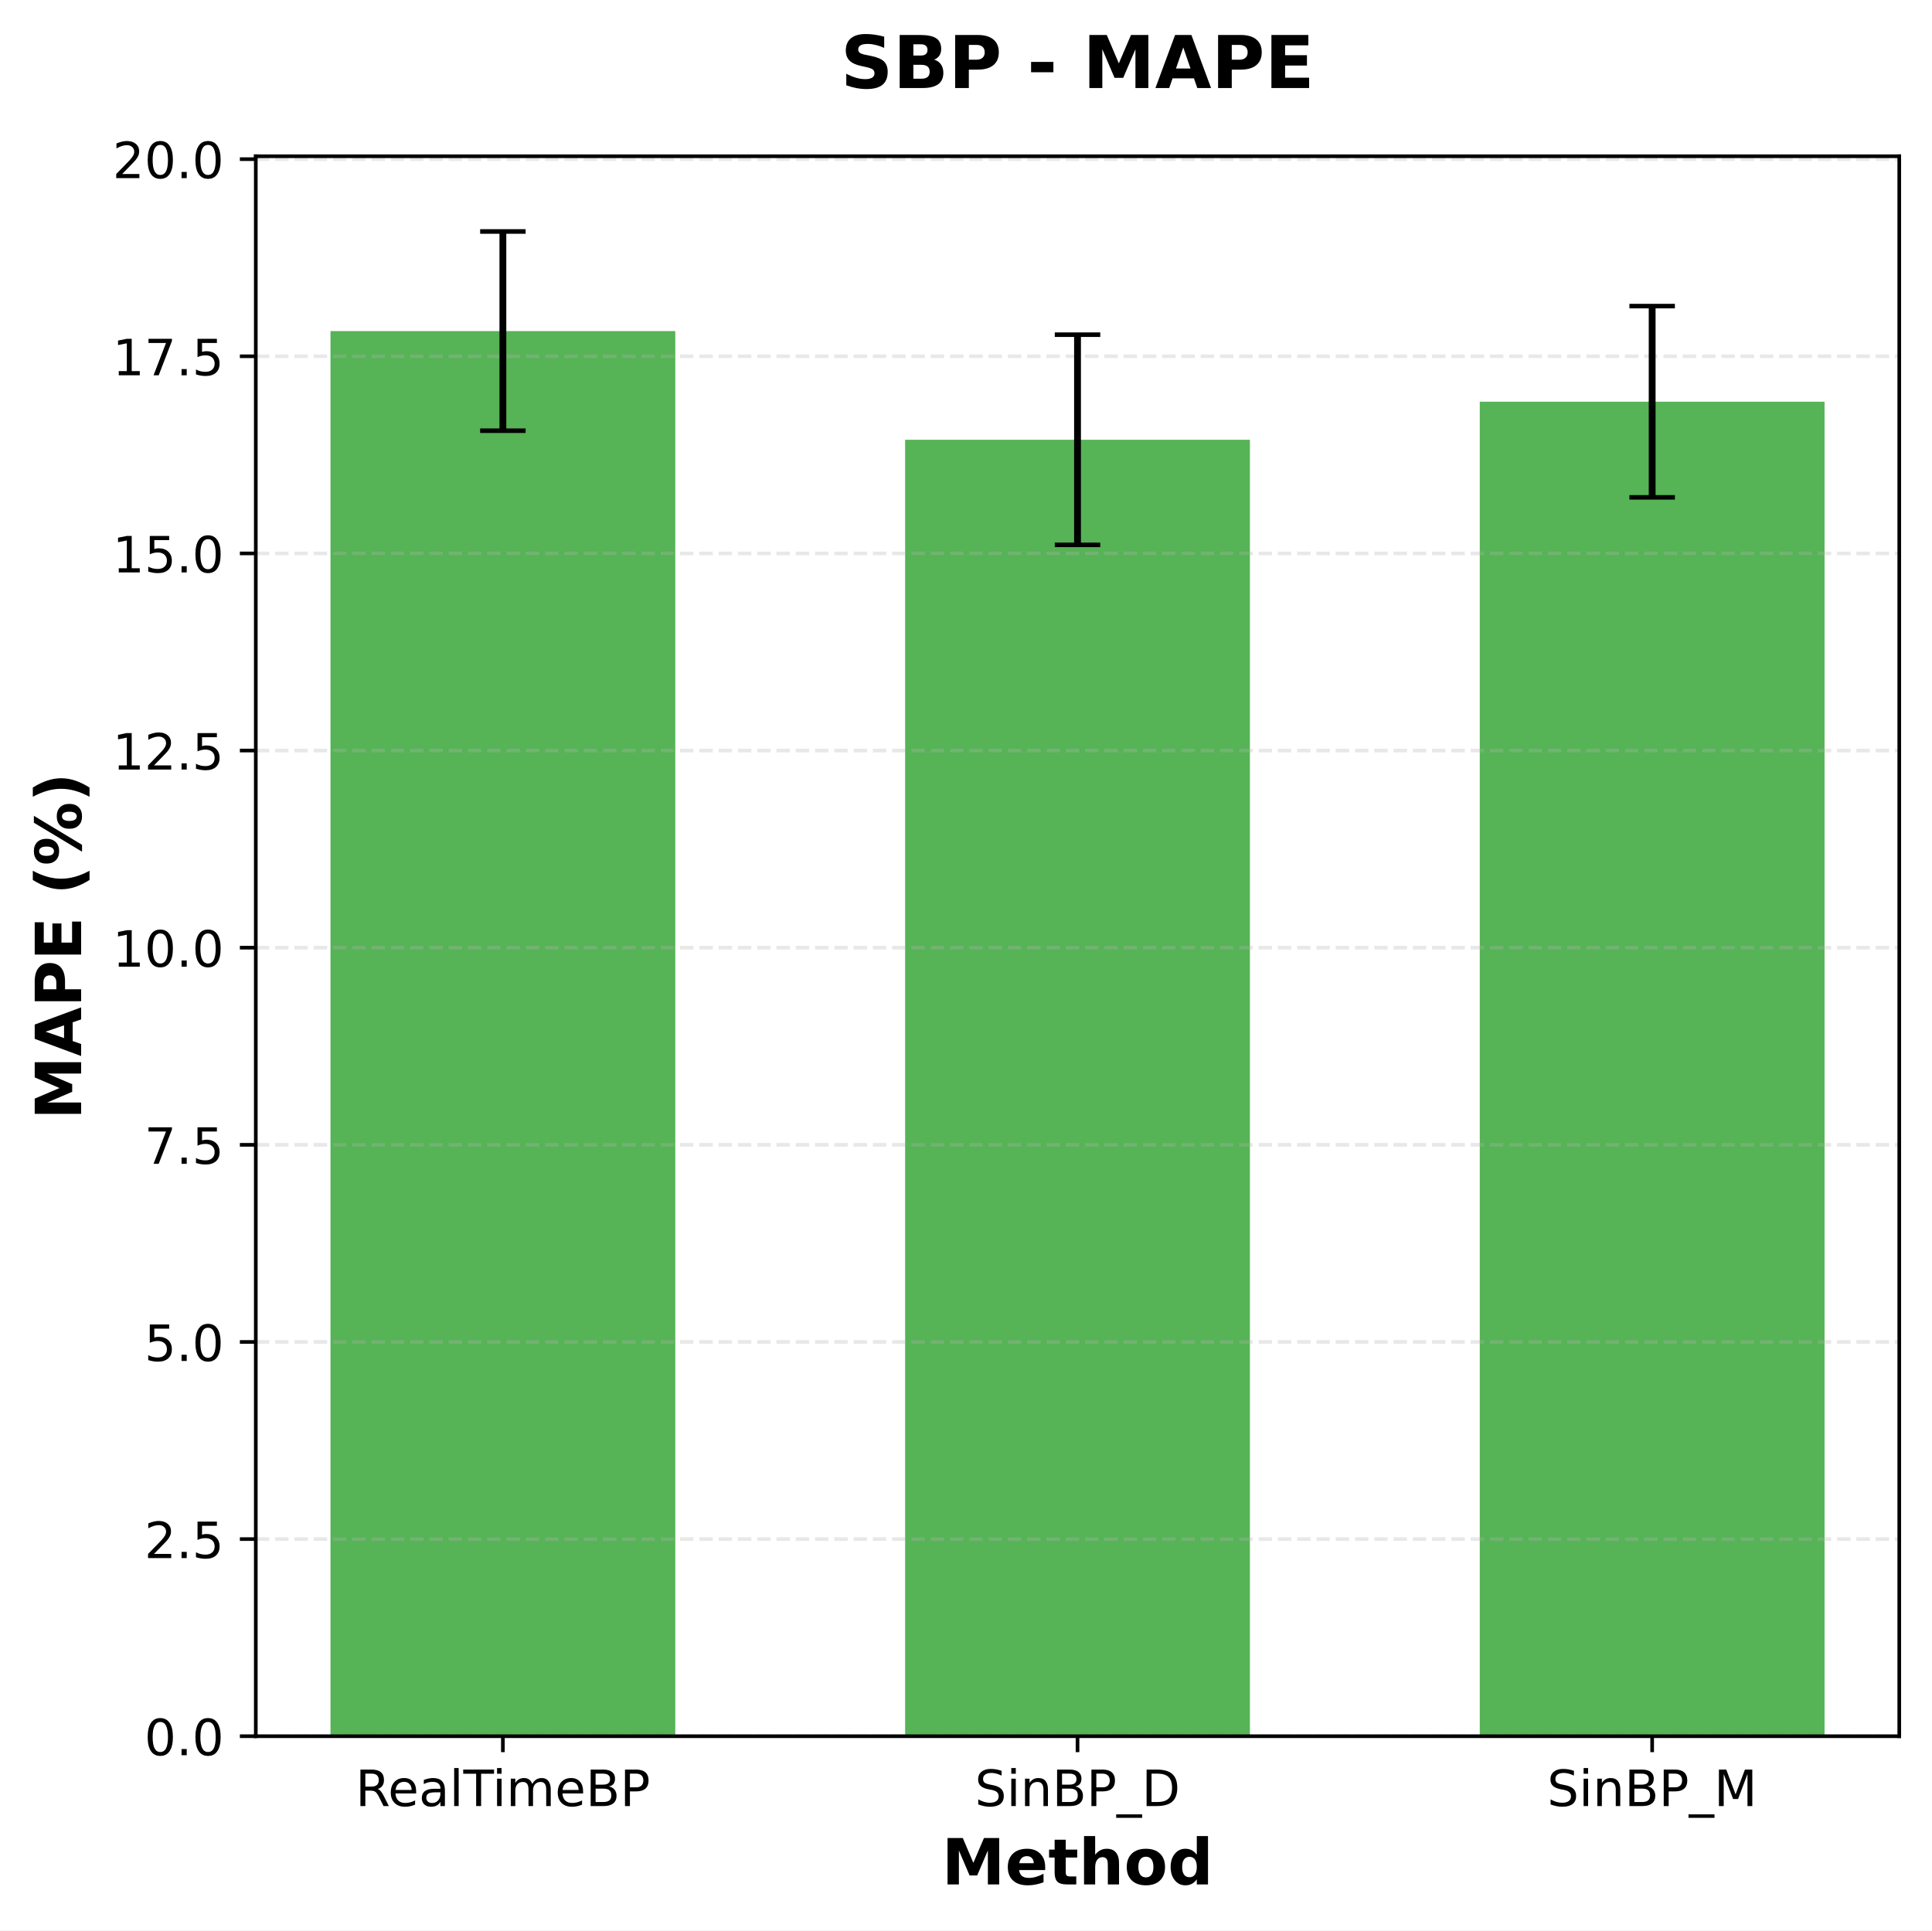
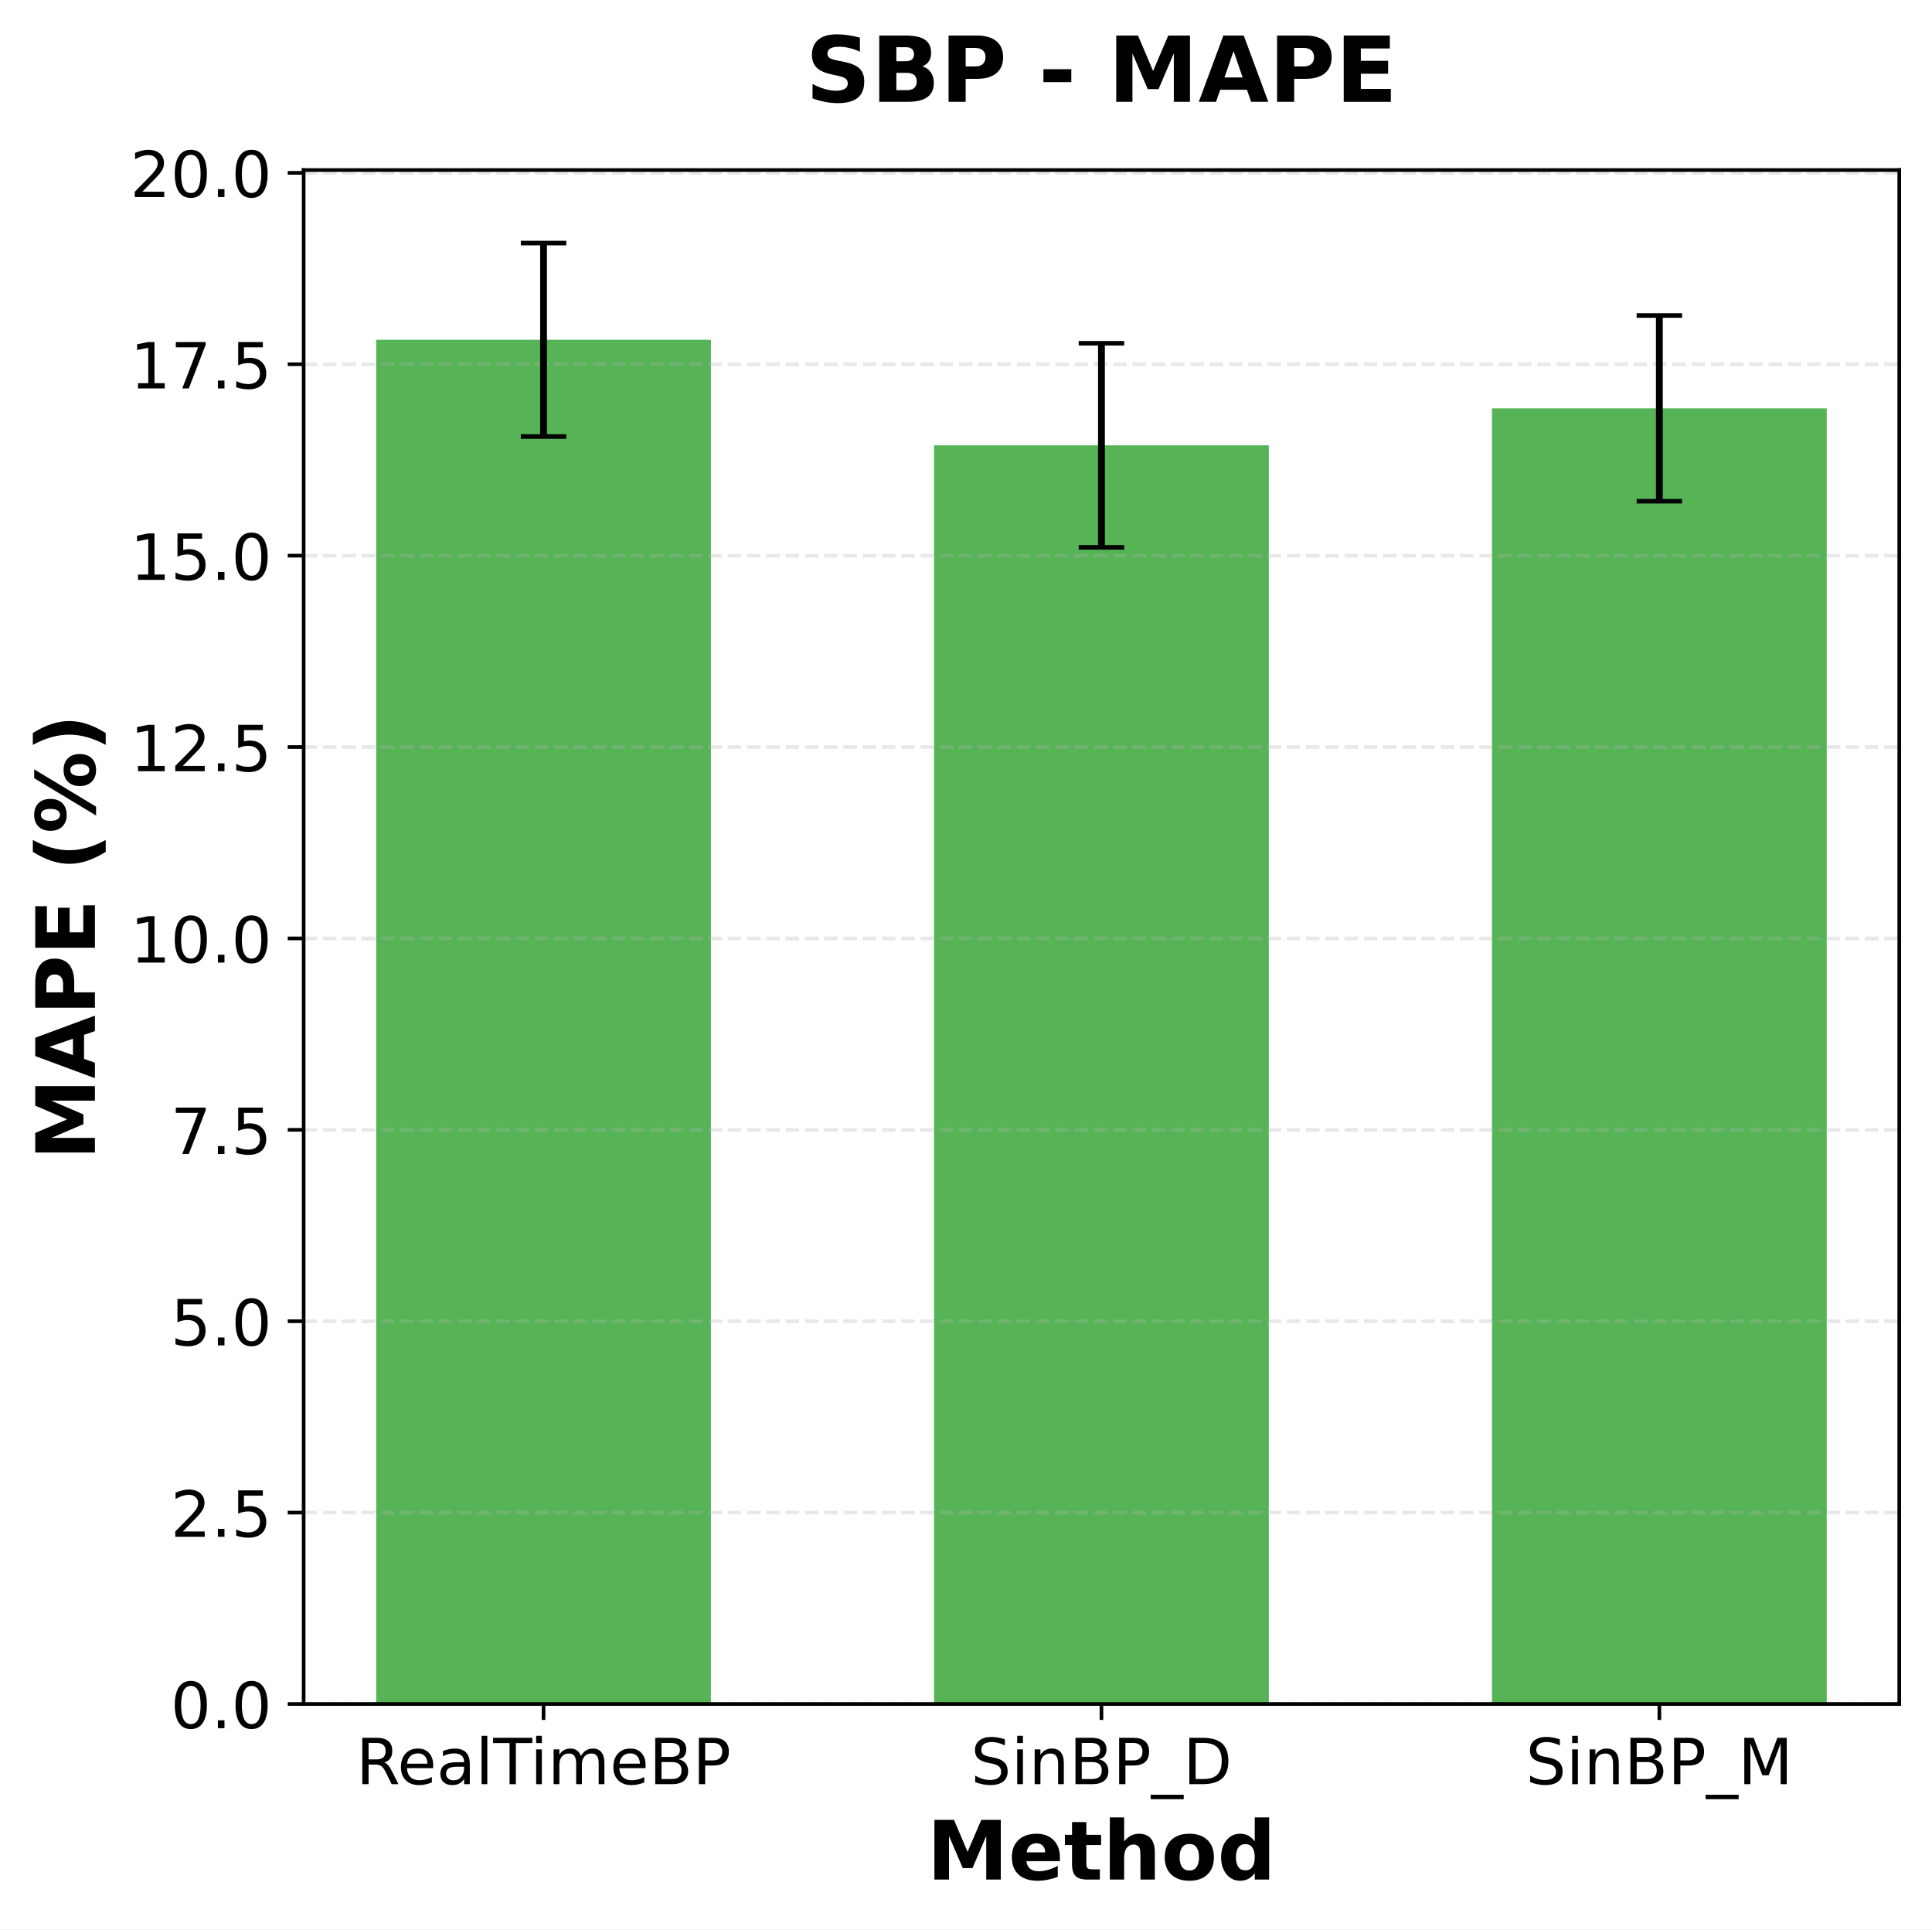
- <svg xmlns="http://www.w3.org/2000/svg" xmlns:xlink="http://www.w3.org/1999/xlink" width="424.802pt" height="424.499pt" viewBox="0 0 424.802 424.499" version="1.1">
+ <svg xmlns="http://www.w3.org/2000/svg" xmlns:xlink="http://www.w3.org/1999/xlink" width="424.973pt" height="424.316pt" viewBox="0 0 424.973 424.316" version="1.1">
  <defs>
    <style type="text/css">*{stroke-linejoin: round; stroke-linecap: butt}</style>
  </defs>
  <g id="figure_1">
    <g id="patch_1">
-       <path d="M 0 424.499  L 424.802 424.499  L 424.802 0  L 0 0  z " style="fill: #ffffff" />
+       <path d="M 0 424.316  L 424.973 424.316  L 424.973 0  L 0 0  z " style="fill: #ffffff" />
    </g>
    <g id="axes_1">
      <g id="patch_2">
-         <path d="M 56.242 381.798  L 417.602 381.798  L 417.602 34.358  L 56.242 34.358  z " style="fill: #ffffff" />
+         <path d="M 66.793 374.757  L 417.772 374.757  L 417.772 37.397  L 66.793 37.397  z " style="fill: #ffffff" />
      </g>
      <g id="patch_3">
-         <path d="M 72.667 381.798  L 148.477 381.798  L 148.477 72.807  L 72.667 72.807  z " clip-path="url(#p8c6eeda564)" style="fill: #2ca02c; opacity: 0.8" />
+         <path d="M 82.746 374.757  L 156.378 374.757  L 156.378 74.731  L 82.746 74.731  z " clip-path="url(#pe08f123233)" style="fill: #2ca02c; opacity: 0.8" />
      </g>
      <g id="patch_4">
-         <path d="M 199.017 381.798  L 274.826 381.798  L 274.826 96.707  L 199.017 96.707  z " clip-path="url(#p8c6eeda564)" style="fill: #2ca02c; opacity: 0.8" />
+         <path d="M 205.466 374.757  L 279.099 374.757  L 279.099 97.937  L 205.466 97.937  z " clip-path="url(#pe08f123233)" style="fill: #2ca02c; opacity: 0.8" />
      </g>
      <g id="patch_5">
-         <path d="M 325.366 381.798  L 401.176 381.798  L 401.176 88.339  L 325.366 88.339  z " clip-path="url(#p8c6eeda564)" style="fill: #2ca02c; opacity: 0.8" />
+         <path d="M 328.187 374.757  L 401.819 374.757  L 401.819 89.812  L 328.187 89.812  z " clip-path="url(#pe08f123233)" style="fill: #2ca02c; opacity: 0.8" />
      </g>
      <g id="matplotlib.axis_1">
        <g id="xtick_1">
          <g id="line2d_1">
            <defs>
-               <path id="m51a5ed4e34" d="M 0 0  L 0 3.5  " style="stroke: #000000; stroke-width: 0.8" />
+               <path id="mcf483f4570" d="M 0 0  L 0 3.5  " style="stroke: #000000; stroke-width: 0.8" />
            </defs>
            <g>
-               <use xlink:href="#m51a5ed4e34" x="110.572" y="381.798" style="stroke: #000000; stroke-width: 0.8" />
+               <use xlink:href="#mcf483f4570" x="119.562" y="374.757" style="stroke: #000000; stroke-width: 0.8" />
            </g>
          </g>
          <g id="text_1">
-             <g transform="translate(78.16832 397.1558) scale(0.11 -0.11)">
+             <g transform="translate(78.32128 392.3947) scale(0.14 -0.14)">
              <defs>
                <path id="DejaVuSans-52" d="M 2841 2188  Q 3044 2119 3236 1894  Q 3428 1669 3622 1275  L 4263 0  L 3584 0  L 2988 1197  Q 2756 1666 2539 1819  Q 2322 1972 1947 1972  L 1259 1972  L 1259 0  L 628 0  L 628 4666  L 2053 4666  Q 2853 4666 3247 4331  Q 3641 3997 3641 3322  Q 3641 2881 3436 2590  Q 3231 2300 2841 2188  z M 1259 4147  L 1259 2491  L 2053 2491  Q 2509 2491 2742 2702  Q 2975 2913 2975 3322  Q 2975 3731 2742 3939  Q 2509 4147 2053 4147  L 1259 4147  z " transform="scale(0.015625)" />
                <path id="DejaVuSans-65" d="M 3597 1894  L 3597 1613  L 953 1613  Q 991 1019 1311 708  Q 1631 397 2203 397  Q 2534 397 2845 478  Q 3156 559 3463 722  L 3463 178  Q 3153 47 2828 -22  Q 2503 -91 2169 -91  Q 1331 -91 842 396  Q 353 884 353 1716  Q 353 2575 817 3079  Q 1281 3584 2069 3584  Q 2775 3584 3186 3129  Q 3597 2675 3597 1894  z M 3022 2063  Q 3016 2534 2758 2815  Q 2500 3097 2075 3097  Q 1594 3097 1305 2825  Q 1016 2553 972 2059  L 3022 2063  z " transform="scale(0.015625)" />
                <path id="DejaVuSans-61" d="M 2194 1759  Q 1497 1759 1228 1600  Q 959 1441 959 1056  Q 959 750 1161 570  Q 1363 391 1709 391  Q 2188 391 2477 730  Q 2766 1069 2766 1631  L 2766 1759  L 2194 1759  z M 3341 1997  L 3341 0  L 2766 0  L 2766 531  Q 2569 213 2275 61  Q 1981 -91 1556 -91  Q 1019 -91 701 211  Q 384 513 384 1019  Q 384 1609 779 1909  Q 1175 2209 1959 2209  L 2766 2209  L 2766 2266  Q 2766 2663 2505 2880  Q 2244 3097 1772 3097  Q 1472 3097 1187 3025  Q 903 2953 641 2809  L 641 3341  Q 956 3463 1253 3523  Q 1550 3584 1831 3584  Q 2591 3584 2966 3190  Q 3341 2797 3341 1997  z " transform="scale(0.015625)" />
                <path id="DejaVuSans-6c" d="M 603 4863  L 1178 4863  L 1178 0  L 603 0  L 603 4863  z " transform="scale(0.015625)" />
                <path id="DejaVuSans-54" d="M -19 4666  L 3928 4666  L 3928 4134  L 2272 4134  L 2272 0  L 1638 0  L 1638 4134  L -19 4134  L -19 4666  z " transform="scale(0.015625)" />
                <path id="DejaVuSans-69" d="M 603 3500  L 1178 3500  L 1178 0  L 603 0  L 603 3500  z M 603 4863  L 1178 4863  L 1178 4134  L 603 4134  L 603 4863  z " transform="scale(0.015625)" />
                <path id="DejaVuSans-6d" d="M 3328 2828  Q 3544 3216 3844 3400  Q 4144 3584 4550 3584  Q 5097 3584 5394 3201  Q 5691 2819 5691 2113  L 5691 0  L 5113 0  L 5113 2094  Q 5113 2597 4934 2840  Q 4756 3084 4391 3084  Q 3944 3084 3684 2787  Q 3425 2491 3425 1978  L 3425 0  L 2847 0  L 2847 2094  Q 2847 2600 2669 2842  Q 2491 3084 2119 3084  Q 1678 3084 1418 2786  Q 1159 2488 1159 1978  L 1159 0  L 581 0  L 581 3500  L 1159 3500  L 1159 2956  Q 1356 3278 1631 3431  Q 1906 3584 2284 3584  Q 2666 3584 2933 3390  Q 3200 3197 3328 2828  z " transform="scale(0.015625)" />
                <path id="DejaVuSans-42" d="M 1259 2228  L 1259 519  L 2272 519  Q 2781 519 3026 730  Q 3272 941 3272 1375  Q 3272 1813 3026 2020  Q 2781 2228 2272 2228  L 1259 2228  z M 1259 4147  L 1259 2741  L 2194 2741  Q 2656 2741 2882 2914  Q 3109 3088 3109 3444  Q 3109 3797 2882 3972  Q 2656 4147 2194 4147  L 1259 4147  z M 628 4666  L 2241 4666  Q 2963 4666 3353 4366  Q 3744 4066 3744 3513  Q 3744 3084 3544 2831  Q 3344 2578 2956 2516  Q 3422 2416 3680 2098  Q 3938 1781 3938 1306  Q 3938 681 3513 340  Q 3088 0 2303 0  L 628 0  L 628 4666  z " transform="scale(0.015625)" />
                <path id="DejaVuSans-50" d="M 1259 4147  L 1259 2394  L 2053 2394  Q 2494 2394 2734 2622  Q 2975 2850 2975 3272  Q 2975 3691 2734 3919  Q 2494 4147 2053 4147  L 1259 4147  z M 628 4666  L 2053 4666  Q 2838 4666 3239 4311  Q 3641 3956 3641 3272  Q 3641 2581 3239 2228  Q 2838 1875 2053 1875  L 1259 1875  L 1259 0  L 628 0  L 628 4666  z " transform="scale(0.015625)" />
              </defs>
              <use xlink:href="#DejaVuSans-52" />
-               <use xlink:href="#DejaVuSans-65" transform="translate(64.98242 0)" />
-               <use xlink:href="#DejaVuSans-61" transform="translate(126.5059 0)" />
-               <use xlink:href="#DejaVuSans-6c" transform="translate(187.7852 0)" />
-               <use xlink:href="#DejaVuSans-54" transform="translate(215.5684 0)" />
-               <use xlink:href="#DejaVuSans-69" transform="translate(273.5273 0)" />
-               <use xlink:href="#DejaVuSans-6d" transform="translate(301.3105 0)" />
-               <use xlink:href="#DejaVuSans-65" transform="translate(398.7227 0)" />
-               <use xlink:href="#DejaVuSans-42" transform="translate(460.2461 0)" />
-               <use xlink:href="#DejaVuSans-50" transform="translate(528.8496 0)" />
+               <use xlink:href="#DejaVuSans-65" x="64.982" />
+               <use xlink:href="#DejaVuSans-61" x="126.506" />
+               <use xlink:href="#DejaVuSans-6c" x="187.785" />
+               <use xlink:href="#DejaVuSans-54" x="215.568" />
+               <use xlink:href="#DejaVuSans-69" x="273.527" />
+               <use xlink:href="#DejaVuSans-6d" x="301.311" />
+               <use xlink:href="#DejaVuSans-65" x="398.723" />
+               <use xlink:href="#DejaVuSans-42" x="460.246" />
+               <use xlink:href="#DejaVuSans-50" x="528.85" />
            </g>
          </g>
        </g>
        <g id="xtick_2">
          <g id="line2d_2">
            <g>
-               <use xlink:href="#m51a5ed4e34" x="236.922" y="381.798" style="stroke: #000000; stroke-width: 0.8" />
+               <use xlink:href="#mcf483f4570" x="242.282" y="374.757" style="stroke: #000000; stroke-width: 0.8" />
            </g>
          </g>
          <g id="text_2">
-             <g transform="translate(214.3415 397.1558) scale(0.11 -0.11)">
+             <g transform="translate(213.5442 392.3947) scale(0.14 -0.14)">
              <defs>
                <path id="DejaVuSans-53" d="M 3425 4513  L 3425 3897  Q 3066 4069 2747 4153  Q 2428 4238 2131 4238  Q 1616 4238 1336 4038  Q 1056 3838 1056 3469  Q 1056 3159 1242 3001  Q 1428 2844 1947 2747  L 2328 2669  Q 3034 2534 3370 2195  Q 3706 1856 3706 1288  Q 3706 609 3251 259  Q 2797 -91 1919 -91  Q 1588 -91 1214 -16  Q 841 59 441 206  L 441 856  Q 825 641 1194 531  Q 1563 422 1919 422  Q 2459 422 2753 634  Q 3047 847 3047 1241  Q 3047 1584 2836 1778  Q 2625 1972 2144 2069  L 1759 2144  Q 1053 2284 737 2584  Q 422 2884 422 3419  Q 422 4038 858 4394  Q 1294 4750 2059 4750  Q 2388 4750 2728 4690  Q 3069 4631 3425 4513  z " transform="scale(0.015625)" />
                <path id="DejaVuSans-6e" d="M 3513 2113  L 3513 0  L 2938 0  L 2938 2094  Q 2938 2591 2744 2837  Q 2550 3084 2163 3084  Q 1697 3084 1428 2787  Q 1159 2491 1159 1978  L 1159 0  L 581 0  L 581 3500  L 1159 3500  L 1159 2956  Q 1366 3272 1645 3428  Q 1925 3584 2291 3584  Q 2894 3584 3203 3211  Q 3513 2838 3513 2113  z " transform="scale(0.015625)" />
                <path id="DejaVuSans-5f" d="M 3263 -1063  L 3263 -1509  L -63 -1509  L -63 -1063  L 3263 -1063  z " transform="scale(0.015625)" />
                <path id="DejaVuSans-44" d="M 1259 4147  L 1259 519  L 2022 519  Q 2988 519 3436 956  Q 3884 1394 3884 2338  Q 3884 3275 3436 3711  Q 2988 4147 2022 4147  L 1259 4147  z M 628 4666  L 1925 4666  Q 3281 4666 3915 4102  Q 4550 3538 4550 2338  Q 4550 1131 3912 565  Q 3275 0 1925 0  L 628 0  L 628 4666  z " transform="scale(0.015625)" />
              </defs>
              <use xlink:href="#DejaVuSans-53" />
-               <use xlink:href="#DejaVuSans-69" transform="translate(63.47656 0)" />
-               <use xlink:href="#DejaVuSans-6e" transform="translate(91.25977 0)" />
-               <use xlink:href="#DejaVuSans-42" transform="translate(154.6387 0)" />
-               <use xlink:href="#DejaVuSans-50" transform="translate(223.2422 0)" />
-               <use xlink:href="#DejaVuSans-5f" transform="translate(283.5449 0)" />
-               <use xlink:href="#DejaVuSans-44" transform="translate(333.5449 0)" />
+               <use xlink:href="#DejaVuSans-69" x="63.477" />
+               <use xlink:href="#DejaVuSans-6e" x="91.26" />
+               <use xlink:href="#DejaVuSans-42" x="154.639" />
+               <use xlink:href="#DejaVuSans-50" x="223.242" />
+               <use xlink:href="#DejaVuSans-5f" x="283.545" />
+               <use xlink:href="#DejaVuSans-44" x="333.545" />
            </g>
          </g>
        </g>
        <g id="xtick_3">
          <g id="line2d_3">
            <g>
-               <use xlink:href="#m51a5ed4e34" x="363.271" y="381.798" style="stroke: #000000; stroke-width: 0.8" />
+               <use xlink:href="#mcf483f4570" x="365.003" y="374.757" style="stroke: #000000; stroke-width: 0.8" />
            </g>
          </g>
          <g id="text_3">
-             <g transform="translate(340.1807 397.1558) scale(0.11 -0.11)">
+             <g transform="translate(335.6148 392.3947) scale(0.14 -0.14)">
              <defs>
                <path id="DejaVuSans-4d" d="M 628 4666  L 1569 4666  L 2759 1491  L 3956 4666  L 4897 4666  L 4897 0  L 4281 0  L 4281 4097  L 3078 897  L 2444 897  L 1241 4097  L 1241 0  L 628 0  L 628 4666  z " transform="scale(0.015625)" />
              </defs>
              <use xlink:href="#DejaVuSans-53" />
-               <use xlink:href="#DejaVuSans-69" transform="translate(63.47656 0)" />
-               <use xlink:href="#DejaVuSans-6e" transform="translate(91.25977 0)" />
-               <use xlink:href="#DejaVuSans-42" transform="translate(154.6387 0)" />
-               <use xlink:href="#DejaVuSans-50" transform="translate(223.2422 0)" />
-               <use xlink:href="#DejaVuSans-5f" transform="translate(283.5449 0)" />
-               <use xlink:href="#DejaVuSans-4d" transform="translate(333.5449 0)" />
+               <use xlink:href="#DejaVuSans-69" x="63.477" />
+               <use xlink:href="#DejaVuSans-6e" x="91.26" />
+               <use xlink:href="#DejaVuSans-42" x="154.639" />
+               <use xlink:href="#DejaVuSans-50" x="223.242" />
+               <use xlink:href="#DejaVuSans-5f" x="283.545" />
+               <use xlink:href="#DejaVuSans-4d" x="333.545" />
            </g>
          </g>
        </g>
        <g id="text_4">
-           <g transform="translate(207.0589 414.3872) scale(0.14 -0.14)">
+           <g transform="translate(203.8877 413.3728) scale(0.18 -0.18)">
            <defs>
              <path id="DejaVuSans-Bold-4d" d="M 588 4666  L 2119 4666  L 3181 2169  L 4250 4666  L 5778 4666  L 5778 0  L 4641 0  L 4641 3413  L 3566 897  L 2803 897  L 1728 3413  L 1728 0  L 588 0  L 588 4666  z " transform="scale(0.015625)" />
              <path id="DejaVuSans-Bold-65" d="M 4031 1759  L 4031 1441  L 1416 1441  Q 1456 1047 1700 850  Q 1944 653 2381 653  Q 2734 653 3104 758  Q 3475 863 3866 1075  L 3866 213  Q 3469 63 3072 -14  Q 2675 -91 2278 -91  Q 1328 -91 801 392  Q 275 875 275 1747  Q 275 2603 792 3093  Q 1309 3584 2216 3584  Q 3041 3584 3536 3087  Q 4031 2591 4031 1759  z M 2881 2131  Q 2881 2450 2695 2645  Q 2509 2841 2209 2841  Q 1884 2841 1681 2658  Q 1478 2475 1428 2131  L 2881 2131  z " transform="scale(0.015625)" />
              <path id="DejaVuSans-Bold-74" d="M 1759 4494  L 1759 3500  L 2913 3500  L 2913 2700  L 1759 2700  L 1759 1216  Q 1759 972 1856 886  Q 1953 800 2241 800  L 2816 800  L 2816 0  L 1856 0  Q 1194 0 917 276  Q 641 553 641 1216  L 641 2700  L 84 2700  L 84 3500  L 641 3500  L 641 4494  L 1759 4494  z " transform="scale(0.015625)" />
              <path id="DejaVuSans-Bold-68" d="M 4056 2131  L 4056 0  L 2931 0  L 2931 347  L 2931 1625  Q 2931 2084 2911 2256  Q 2891 2428 2841 2509  Q 2775 2619 2662 2680  Q 2550 2741 2406 2741  Q 2056 2741 1856 2470  Q 1656 2200 1656 1722  L 1656 0  L 538 0  L 538 4863  L 1656 4863  L 1656 2988  Q 1909 3294 2193 3439  Q 2478 3584 2822 3584  Q 3428 3584 3742 3212  Q 4056 2841 4056 2131  z " transform="scale(0.015625)" />
              <path id="DejaVuSans-Bold-6f" d="M 2203 2784  Q 1831 2784 1636 2517  Q 1441 2250 1441 1747  Q 1441 1244 1636 976  Q 1831 709 2203 709  Q 2569 709 2762 976  Q 2956 1244 2956 1747  Q 2956 2250 2762 2517  Q 2569 2784 2203 2784  z M 2203 3584  Q 3106 3584 3614 3096  Q 4122 2609 4122 1747  Q 4122 884 3614 396  Q 3106 -91 2203 -91  Q 1297 -91 786 396  Q 275 884 275 1747  Q 275 2609 786 3096  Q 1297 3584 2203 3584  z " transform="scale(0.015625)" />
              <path id="DejaVuSans-Bold-64" d="M 2919 2988  L 2919 4863  L 4044 4863  L 4044 0  L 2919 0  L 2919 506  Q 2688 197 2409 53  Q 2131 -91 1766 -91  Q 1119 -91 703 423  Q 288 938 288 1747  Q 288 2556 703 3070  Q 1119 3584 1766 3584  Q 2128 3584 2408 3439  Q 2688 3294 2919 2988  z M 2181 722  Q 2541 722 2730 984  Q 2919 1247 2919 1747  Q 2919 2247 2730 2509  Q 2541 2772 2181 2772  Q 1825 2772 1636 2509  Q 1447 2247 1447 1747  Q 1447 1247 1636 984  Q 1825 722 2181 722  z " transform="scale(0.015625)" />
            </defs>
            <use xlink:href="#DejaVuSans-Bold-4d" />
-             <use xlink:href="#DejaVuSans-Bold-65" transform="translate(99.51172 0)" />
-             <use xlink:href="#DejaVuSans-Bold-74" transform="translate(167.334 0)" />
-             <use xlink:href="#DejaVuSans-Bold-68" transform="translate(215.1367 0)" />
-             <use xlink:href="#DejaVuSans-Bold-6f" transform="translate(286.3281 0)" />
-             <use xlink:href="#DejaVuSans-Bold-64" transform="translate(355.0293 0)" />
+             <use xlink:href="#DejaVuSans-Bold-65" x="99.512" />
+             <use xlink:href="#DejaVuSans-Bold-74" x="167.334" />
+             <use xlink:href="#DejaVuSans-Bold-68" x="215.137" />
+             <use xlink:href="#DejaVuSans-Bold-6f" x="286.328" />
+             <use xlink:href="#DejaVuSans-Bold-64" x="355.029" />
          </g>
        </g>
      </g>
      <g id="matplotlib.axis_2">
        <g id="ytick_1">
          <g id="line2d_4">
-             <path d="M 56.242 381.798  L 417.602 381.798  " clip-path="url(#p8c6eeda564)" style="fill: none; stroke-dasharray: 2.96,1.28; stroke-dashoffset: 0; stroke: #b0b0b0; stroke-opacity: 0.3; stroke-width: 0.8" />
+             <path d="M 66.793 374.757  L 417.772 374.757  " clip-path="url(#pe08f123233)" style="fill: none; stroke-dasharray: 2.96,1.28; stroke-dashoffset: 0; stroke: #b0b0b0; stroke-opacity: 0.3; stroke-width: 0.8" />
          </g>
          <g id="line2d_5">
            <defs>
-               <path id="mcf995ea712" d="M 0 0  L -3.5 0  " style="stroke: #000000; stroke-width: 0.8" />
+               <path id="ma7e26b3147" d="M 0 0  L -3.5 0  " style="stroke: #000000; stroke-width: 0.8" />
            </defs>
            <g>
-               <use xlink:href="#mcf995ea712" x="56.242" y="381.798" style="stroke: #000000; stroke-width: 0.8" />
+               <use xlink:href="#ma7e26b3147" x="66.793" y="374.757" style="stroke: #000000; stroke-width: 0.8" />
            </g>
          </g>
          <g id="text_5">
-             <g transform="translate(31.74813 385.9766) scale(0.11 -0.11)">
+             <g transform="translate(37.52813 380.0758) scale(0.14 -0.14)">
              <defs>
                <path id="DejaVuSans-30" d="M 2034 4250  Q 1547 4250 1301 3770  Q 1056 3291 1056 2328  Q 1056 1369 1301 889  Q 1547 409 2034 409  Q 2525 409 2770 889  Q 3016 1369 3016 2328  Q 3016 3291 2770 3770  Q 2525 4250 2034 4250  z M 2034 4750  Q 2819 4750 3233 4129  Q 3647 3509 3647 2328  Q 3647 1150 3233 529  Q 2819 -91 2034 -91  Q 1250 -91 836 529  Q 422 1150 422 2328  Q 422 3509 836 4129  Q 1250 4750 2034 4750  z " transform="scale(0.015625)" />
                <path id="DejaVuSans-2e" d="M 684 794  L 1344 794  L 1344 0  L 684 0  L 684 794  z " transform="scale(0.015625)" />
              </defs>
              <use xlink:href="#DejaVuSans-30" />
-               <use xlink:href="#DejaVuSans-2e" transform="translate(63.62305 0)" />
-               <use xlink:href="#DejaVuSans-30" transform="translate(95.41016 0)" />
+               <use xlink:href="#DejaVuSans-2e" x="63.623" />
+               <use xlink:href="#DejaVuSans-30" x="95.41" />
            </g>
          </g>
        </g>
        <g id="ytick_2">
          <g id="line2d_6">
-             <path d="M 56.242 338.447  L 417.602 338.447  " clip-path="url(#p8c6eeda564)" style="fill: none; stroke-dasharray: 2.96,1.28; stroke-dashoffset: 0; stroke: #b0b0b0; stroke-opacity: 0.3; stroke-width: 0.8" />
+             <path d="M 66.793 332.664  L 417.772 332.664  " clip-path="url(#pe08f123233)" style="fill: none; stroke-dasharray: 2.96,1.28; stroke-dashoffset: 0; stroke: #b0b0b0; stroke-opacity: 0.3; stroke-width: 0.8" />
          </g>
          <g id="line2d_7">
            <g>
-               <use xlink:href="#mcf995ea712" x="56.242" y="338.447" style="stroke: #000000; stroke-width: 0.8" />
+               <use xlink:href="#ma7e26b3147" x="66.793" y="332.664" style="stroke: #000000; stroke-width: 0.8" />
            </g>
          </g>
          <g id="text_6">
-             <g transform="translate(31.74813 342.6264) scale(0.11 -0.11)">
+             <g transform="translate(37.52813 337.9832) scale(0.14 -0.14)">
              <defs>
                <path id="DejaVuSans-32" d="M 1228 531  L 3431 531  L 3431 0  L 469 0  L 469 531  Q 828 903 1448 1529  Q 2069 2156 2228 2338  Q 2531 2678 2651 2914  Q 2772 3150 2772 3378  Q 2772 3750 2511 3984  Q 2250 4219 1831 4219  Q 1534 4219 1204 4116  Q 875 4013 500 3803  L 500 4441  Q 881 4594 1212 4672  Q 1544 4750 1819 4750  Q 2544 4750 2975 4387  Q 3406 4025 3406 3419  Q 3406 3131 3298 2873  Q 3191 2616 2906 2266  Q 2828 2175 2409 1742  Q 1991 1309 1228 531  z " transform="scale(0.015625)" />
                <path id="DejaVuSans-35" d="M 691 4666  L 3169 4666  L 3169 4134  L 1269 4134  L 1269 2991  Q 1406 3038 1543 3061  Q 1681 3084 1819 3084  Q 2600 3084 3056 2656  Q 3513 2228 3513 1497  Q 3513 744 3044 326  Q 2575 -91 1722 -91  Q 1428 -91 1123 -41  Q 819 9 494 109  L 494 744  Q 775 591 1075 516  Q 1375 441 1709 441  Q 2250 441 2565 725  Q 2881 1009 2881 1497  Q 2881 1984 2565 2268  Q 2250 2553 1709 2553  Q 1456 2553 1204 2497  Q 953 2441 691 2322  L 691 4666  z " transform="scale(0.015625)" />
              </defs>
              <use xlink:href="#DejaVuSans-32" />
-               <use xlink:href="#DejaVuSans-2e" transform="translate(63.62305 0)" />
-               <use xlink:href="#DejaVuSans-35" transform="translate(95.41016 0)" />
+               <use xlink:href="#DejaVuSans-2e" x="63.623" />
+               <use xlink:href="#DejaVuSans-35" x="95.41" />
            </g>
          </g>
        </g>
        <g id="ytick_3">
          <g id="line2d_8">
-             <path d="M 56.242 295.097  L 417.602 295.097  " clip-path="url(#p8c6eeda564)" style="fill: none; stroke-dasharray: 2.96,1.28; stroke-dashoffset: 0; stroke: #b0b0b0; stroke-opacity: 0.3; stroke-width: 0.8" />
+             <path d="M 66.793 290.572  L 417.772 290.572  " clip-path="url(#pe08f123233)" style="fill: none; stroke-dasharray: 2.96,1.28; stroke-dashoffset: 0; stroke: #b0b0b0; stroke-opacity: 0.3; stroke-width: 0.8" />
          </g>
          <g id="line2d_9">
            <g>
-               <use xlink:href="#mcf995ea712" x="56.242" y="295.097" style="stroke: #000000; stroke-width: 0.8" />
+               <use xlink:href="#ma7e26b3147" x="66.793" y="290.572" style="stroke: #000000; stroke-width: 0.8" />
            </g>
          </g>
          <g id="text_7">
-             <g transform="translate(31.74813 299.2762) scale(0.11 -0.11)">
+             <g transform="translate(37.52813 295.8907) scale(0.14 -0.14)">
              <use xlink:href="#DejaVuSans-35" />
-               <use xlink:href="#DejaVuSans-2e" transform="translate(63.62305 0)" />
-               <use xlink:href="#DejaVuSans-30" transform="translate(95.41016 0)" />
+               <use xlink:href="#DejaVuSans-2e" x="63.623" />
+               <use xlink:href="#DejaVuSans-30" x="95.41" />
            </g>
          </g>
        </g>
        <g id="ytick_4">
          <g id="line2d_10">
-             <path d="M 56.242 251.747  L 417.602 251.747  " clip-path="url(#p8c6eeda564)" style="fill: none; stroke-dasharray: 2.96,1.28; stroke-dashoffset: 0; stroke: #b0b0b0; stroke-opacity: 0.3; stroke-width: 0.8" />
+             <path d="M 66.793 248.479  L 417.772 248.479  " clip-path="url(#pe08f123233)" style="fill: none; stroke-dasharray: 2.96,1.28; stroke-dashoffset: 0; stroke: #b0b0b0; stroke-opacity: 0.3; stroke-width: 0.8" />
          </g>
          <g id="line2d_11">
            <g>
-               <use xlink:href="#mcf995ea712" x="56.242" y="251.747" style="stroke: #000000; stroke-width: 0.8" />
+               <use xlink:href="#ma7e26b3147" x="66.793" y="248.479" style="stroke: #000000; stroke-width: 0.8" />
            </g>
          </g>
          <g id="text_8">
-             <g transform="translate(31.74813 255.926) scale(0.11 -0.11)">
+             <g transform="translate(37.52813 253.7982) scale(0.14 -0.14)">
              <defs>
                <path id="DejaVuSans-37" d="M 525 4666  L 3525 4666  L 3525 4397  L 1831 0  L 1172 0  L 2766 4134  L 525 4134  L 525 4666  z " transform="scale(0.015625)" />
              </defs>
              <use xlink:href="#DejaVuSans-37" />
-               <use xlink:href="#DejaVuSans-2e" transform="translate(63.62305 0)" />
-               <use xlink:href="#DejaVuSans-35" transform="translate(95.41016 0)" />
+               <use xlink:href="#DejaVuSans-2e" x="63.623" />
+               <use xlink:href="#DejaVuSans-35" x="95.41" />
            </g>
          </g>
        </g>
        <g id="ytick_5">
          <g id="line2d_12">
-             <path d="M 56.242 208.397  L 417.602 208.397  " clip-path="url(#p8c6eeda564)" style="fill: none; stroke-dasharray: 2.96,1.28; stroke-dashoffset: 0; stroke: #b0b0b0; stroke-opacity: 0.3; stroke-width: 0.8" />
+             <path d="M 66.793 206.387  L 417.772 206.387  " clip-path="url(#pe08f123233)" style="fill: none; stroke-dasharray: 2.96,1.28; stroke-dashoffset: 0; stroke: #b0b0b0; stroke-opacity: 0.3; stroke-width: 0.8" />
          </g>
          <g id="line2d_13">
            <g>
-               <use xlink:href="#mcf995ea712" x="56.242" y="208.397" style="stroke: #000000; stroke-width: 0.8" />
+               <use xlink:href="#ma7e26b3147" x="66.793" y="206.387" style="stroke: #000000; stroke-width: 0.8" />
            </g>
          </g>
          <g id="text_9">
-             <g transform="translate(24.74938 212.5757) scale(0.11 -0.11)">
+             <g transform="translate(28.62063 211.7056) scale(0.14 -0.14)">
              <defs>
                <path id="DejaVuSans-31" d="M 794 531  L 1825 531  L 1825 4091  L 703 3866  L 703 4441  L 1819 4666  L 2450 4666  L 2450 531  L 3481 531  L 3481 0  L 794 0  L 794 531  z " transform="scale(0.015625)" />
              </defs>
              <use xlink:href="#DejaVuSans-31" />
-               <use xlink:href="#DejaVuSans-30" transform="translate(63.62305 0)" />
-               <use xlink:href="#DejaVuSans-2e" transform="translate(127.2461 0)" />
-               <use xlink:href="#DejaVuSans-30" transform="translate(159.0332 0)" />
+               <use xlink:href="#DejaVuSans-30" x="63.623" />
+               <use xlink:href="#DejaVuSans-2e" x="127.246" />
+               <use xlink:href="#DejaVuSans-30" x="159.033" />
            </g>
          </g>
        </g>
        <g id="ytick_6">
          <g id="line2d_14">
-             <path d="M 56.242 165.046  L 417.602 165.046  " clip-path="url(#p8c6eeda564)" style="fill: none; stroke-dasharray: 2.96,1.28; stroke-dashoffset: 0; stroke: #b0b0b0; stroke-opacity: 0.3; stroke-width: 0.8" />
+             <path d="M 66.793 164.294  L 417.772 164.294  " clip-path="url(#pe08f123233)" style="fill: none; stroke-dasharray: 2.96,1.28; stroke-dashoffset: 0; stroke: #b0b0b0; stroke-opacity: 0.3; stroke-width: 0.8" />
          </g>
          <g id="line2d_15">
            <g>
-               <use xlink:href="#mcf995ea712" x="56.242" y="165.046" style="stroke: #000000; stroke-width: 0.8" />
+               <use xlink:href="#ma7e26b3147" x="66.793" y="164.294" style="stroke: #000000; stroke-width: 0.8" />
            </g>
          </g>
          <g id="text_10">
-             <g transform="translate(24.74938 169.2255) scale(0.11 -0.11)">
+             <g transform="translate(28.62063 169.6131) scale(0.14 -0.14)">
              <use xlink:href="#DejaVuSans-31" />
-               <use xlink:href="#DejaVuSans-32" transform="translate(63.62305 0)" />
-               <use xlink:href="#DejaVuSans-2e" transform="translate(127.2461 0)" />
-               <use xlink:href="#DejaVuSans-35" transform="translate(159.0332 0)" />
+               <use xlink:href="#DejaVuSans-32" x="63.623" />
+               <use xlink:href="#DejaVuSans-2e" x="127.246" />
+               <use xlink:href="#DejaVuSans-35" x="159.033" />
            </g>
          </g>
        </g>
        <g id="ytick_7">
          <g id="line2d_16">
-             <path d="M 56.242 121.696  L 417.602 121.696  " clip-path="url(#p8c6eeda564)" style="fill: none; stroke-dasharray: 2.96,1.28; stroke-dashoffset: 0; stroke: #b0b0b0; stroke-opacity: 0.3; stroke-width: 0.8" />
+             <path d="M 66.793 122.202  L 417.772 122.202  " clip-path="url(#pe08f123233)" style="fill: none; stroke-dasharray: 2.96,1.28; stroke-dashoffset: 0; stroke: #b0b0b0; stroke-opacity: 0.3; stroke-width: 0.8" />
          </g>
          <g id="line2d_17">
            <g>
-               <use xlink:href="#mcf995ea712" x="56.242" y="121.696" style="stroke: #000000; stroke-width: 0.8" />
+               <use xlink:href="#ma7e26b3147" x="66.793" y="122.202" style="stroke: #000000; stroke-width: 0.8" />
            </g>
          </g>
          <g id="text_11">
-             <g transform="translate(24.74938 125.8753) scale(0.11 -0.11)">
+             <g transform="translate(28.62063 127.5206) scale(0.14 -0.14)">
              <use xlink:href="#DejaVuSans-31" />
-               <use xlink:href="#DejaVuSans-35" transform="translate(63.62305 0)" />
-               <use xlink:href="#DejaVuSans-2e" transform="translate(127.2461 0)" />
-               <use xlink:href="#DejaVuSans-30" transform="translate(159.0332 0)" />
+               <use xlink:href="#DejaVuSans-35" x="63.623" />
+               <use xlink:href="#DejaVuSans-2e" x="127.246" />
+               <use xlink:href="#DejaVuSans-30" x="159.033" />
            </g>
          </g>
        </g>
        <g id="ytick_8">
          <g id="line2d_18">
-             <path d="M 56.242 78.346  L 417.602 78.346  " clip-path="url(#p8c6eeda564)" style="fill: none; stroke-dasharray: 2.96,1.28; stroke-dashoffset: 0; stroke: #b0b0b0; stroke-opacity: 0.3; stroke-width: 0.8" />
+             <path d="M 66.793 80.109  L 417.772 80.109  " clip-path="url(#pe08f123233)" style="fill: none; stroke-dasharray: 2.96,1.28; stroke-dashoffset: 0; stroke: #b0b0b0; stroke-opacity: 0.3; stroke-width: 0.8" />
          </g>
          <g id="line2d_19">
            <g>
-               <use xlink:href="#mcf995ea712" x="56.242" y="78.346" style="stroke: #000000; stroke-width: 0.8" />
+               <use xlink:href="#ma7e26b3147" x="66.793" y="80.109" style="stroke: #000000; stroke-width: 0.8" />
            </g>
          </g>
          <g id="text_12">
-             <g transform="translate(24.74938 82.52508) scale(0.11 -0.11)">
+             <g transform="translate(28.62063 85.42802) scale(0.14 -0.14)">
              <use xlink:href="#DejaVuSans-31" />
-               <use xlink:href="#DejaVuSans-37" transform="translate(63.62305 0)" />
-               <use xlink:href="#DejaVuSans-2e" transform="translate(127.2461 0)" />
-               <use xlink:href="#DejaVuSans-35" transform="translate(159.0332 0)" />
+               <use xlink:href="#DejaVuSans-37" x="63.623" />
+               <use xlink:href="#DejaVuSans-2e" x="127.246" />
+               <use xlink:href="#DejaVuSans-35" x="159.033" />
            </g>
          </g>
        </g>
        <g id="ytick_9">
          <g id="line2d_20">
-             <path d="M 56.242 34.996  L 417.602 34.996  " clip-path="url(#p8c6eeda564)" style="fill: none; stroke-dasharray: 2.96,1.28; stroke-dashoffset: 0; stroke: #b0b0b0; stroke-opacity: 0.3; stroke-width: 0.8" />
+             <path d="M 66.793 38.017  L 417.772 38.017  " clip-path="url(#pe08f123233)" style="fill: none; stroke-dasharray: 2.96,1.28; stroke-dashoffset: 0; stroke: #b0b0b0; stroke-opacity: 0.3; stroke-width: 0.8" />
          </g>
          <g id="line2d_21">
            <g>
-               <use xlink:href="#mcf995ea712" x="56.242" y="34.996" style="stroke: #000000; stroke-width: 0.8" />
+               <use xlink:href="#ma7e26b3147" x="66.793" y="38.017" style="stroke: #000000; stroke-width: 0.8" />
            </g>
          </g>
          <g id="text_13">
-             <g transform="translate(24.74938 39.17486) scale(0.11 -0.11)">
+             <g transform="translate(28.62063 43.33548) scale(0.14 -0.14)">
              <use xlink:href="#DejaVuSans-32" />
-               <use xlink:href="#DejaVuSans-30" transform="translate(63.62305 0)" />
-               <use xlink:href="#DejaVuSans-2e" transform="translate(127.2461 0)" />
-               <use xlink:href="#DejaVuSans-30" transform="translate(159.0332 0)" />
+               <use xlink:href="#DejaVuSans-30" x="63.623" />
+               <use xlink:href="#DejaVuSans-2e" x="127.246" />
+               <use xlink:href="#DejaVuSans-30" x="159.033" />
            </g>
          </g>
        </g>
        <g id="text_14">
-           <g transform="translate(17.83781 246.2231) rotate(-90) scale(0.14 -0.14)">
+           <g transform="translate(20.87719 255.1213) rotate(-90) scale(0.18 -0.18)">
            <defs>
              <path id="DejaVuSans-Bold-41" d="M 3419 850  L 1538 850  L 1241 0  L 31 0  L 1759 4666  L 3194 4666  L 4922 0  L 3713 0  L 3419 850  z M 1838 1716  L 3116 1716  L 2478 3572  L 1838 1716  z " transform="scale(0.015625)" />
              <path id="DejaVuSans-Bold-50" d="M 588 4666  L 2584 4666  Q 3475 4666 3951 4270  Q 4428 3875 4428 3144  Q 4428 2409 3951 2014  Q 3475 1619 2584 1619  L 1791 1619  L 1791 0  L 588 0  L 588 4666  z M 1791 3794  L 1791 2491  L 2456 2491  Q 2806 2491 2997 2661  Q 3188 2831 3188 3144  Q 3188 3456 2997 3625  Q 2806 3794 2456 3794  L 1791 3794  z " transform="scale(0.015625)" />
              <path id="DejaVuSans-Bold-45" d="M 588 4666  L 3834 4666  L 3834 3756  L 1791 3756  L 1791 2888  L 3713 2888  L 3713 1978  L 1791 1978  L 1791 909  L 3903 909  L 3903 0  L 588 0  L 588 4666  z " transform="scale(0.015625)" />
              <path id="DejaVuSans-Bold-20" transform="scale(0.015625)" />
              <path id="DejaVuSans-Bold-28" d="M 2413 -844  L 1484 -844  Q 1006 -72 778 623  Q 550 1319 550 2003  Q 550 2688 779 3389  Q 1009 4091 1484 4856  L 2413 4856  Q 2013 4116 1813 3408  Q 1613 2700 1613 2009  Q 1613 1319 1811 609  Q 2009 -100 2413 -844  z " transform="scale(0.015625)" />
              <path id="DejaVuSans-Bold-25" d="M 4959 1925  Q 4738 1925 4616 1733  Q 4494 1541 4494 1184  Q 4494 825 4614 633  Q 4734 441 4959 441  Q 5184 441 5303 633  Q 5422 825 5422 1184  Q 5422 1541 5301 1733  Q 5181 1925 4959 1925  z M 4959 2450  Q 5541 2450 5875 2112  Q 6209 1775 6209 1184  Q 6209 594 5875 251  Q 5541 -91 4959 -91  Q 4378 -91 4042 251  Q 3706 594 3706 1184  Q 3706 1772 4042 2111  Q 4378 2450 4959 2450  z M 2094 -91  L 1403 -91  L 4319 4750  L 5013 4750  L 2094 -91  z M 1453 4750  Q 2034 4750 2367 4411  Q 2700 4072 2700 3481  Q 2700 2891 2367 2550  Q 2034 2209 1453 2209  Q 872 2209 539 2550  Q 206 2891 206 3481  Q 206 4072 539 4411  Q 872 4750 1453 4750  z M 1453 4225  Q 1228 4225 1106 4031  Q 984 3838 984 3481  Q 984 3122 1106 2926  Q 1228 2731 1453 2731  Q 1678 2731 1798 2926  Q 1919 3122 1919 3481  Q 1919 3838 1797 4031  Q 1675 4225 1453 4225  z " transform="scale(0.015625)" />
              <path id="DejaVuSans-Bold-29" d="M 513 -844  Q 913 -100 1113 609  Q 1313 1319 1313 2009  Q 1313 2700 1113 3408  Q 913 4116 513 4856  L 1441 4856  Q 1916 4091 2145 3389  Q 2375 2688 2375 2003  Q 2375 1319 2147 623  Q 1919 -72 1441 -844  L 513 -844  z " transform="scale(0.015625)" />
            </defs>
            <use xlink:href="#DejaVuSans-Bold-4d" />
-             <use xlink:href="#DejaVuSans-Bold-41" transform="translate(99.51172 0)" />
-             <use xlink:href="#DejaVuSans-Bold-50" transform="translate(176.9043 0)" />
-             <use xlink:href="#DejaVuSans-Bold-45" transform="translate(250.1953 0)" />
-             <use xlink:href="#DejaVuSans-Bold-20" transform="translate(318.5059 0)" />
-             <use xlink:href="#DejaVuSans-Bold-28" transform="translate(353.3203 0)" />
-             <use xlink:href="#DejaVuSans-Bold-25" transform="translate(399.0234 0)" />
-             <use xlink:href="#DejaVuSans-Bold-29" transform="translate(499.2188 0)" />
+             <use xlink:href="#DejaVuSans-Bold-41" x="99.512" />
+             <use xlink:href="#DejaVuSans-Bold-50" x="176.904" />
+             <use xlink:href="#DejaVuSans-Bold-45" x="250.195" />
+             <use xlink:href="#DejaVuSans-Bold-20" x="318.506" />
+             <use xlink:href="#DejaVuSans-Bold-28" x="353.32" />
+             <use xlink:href="#DejaVuSans-Bold-25" x="399.023" />
+             <use xlink:href="#DejaVuSans-Bold-29" x="499.219" />
          </g>
        </g>
      </g>
      <g id="LineCollection_1">
-         <path d="M 110.572 94.712  L 110.572 50.902  " clip-path="url(#p8c6eeda564)" style="fill: none; stroke: #000000; stroke-width: 1.5" />
-         <path d="M 236.922 119.82  L 236.922 73.594  " clip-path="url(#p8c6eeda564)" style="fill: none; stroke: #000000; stroke-width: 1.5" />
-         <path d="M 363.271 109.371  L 363.271 67.307  " clip-path="url(#p8c6eeda564)" style="fill: none; stroke: #000000; stroke-width: 1.5" />
+         <path d="M 119.562 96  L 119.562 53.462  " clip-path="url(#pe08f123233)" style="fill: none; stroke: #000000; stroke-width: 1.5" />
+         <path d="M 242.282 120.38  L 242.282 75.495  " clip-path="url(#pe08f123233)" style="fill: none; stroke: #000000; stroke-width: 1.5" />
+         <path d="M 365.003 110.234  L 365.003 69.391  " clip-path="url(#pe08f123233)" style="fill: none; stroke: #000000; stroke-width: 1.5" />
      </g>
      <g id="line2d_22">
        <defs>
-           <path id="m462d085180" d="M 5 0  L -5 -0  " style="stroke: #000000" />
+           <path id="mf84d60257f" d="M 5 0  L -5 -0  " style="stroke: #000000" />
        </defs>
-         <g clip-path="url(#p8c6eeda564)">
-           <use xlink:href="#m462d085180" x="110.572" y="94.712" style="stroke: #000000" />
-           <use xlink:href="#m462d085180" x="236.922" y="119.82" style="stroke: #000000" />
-           <use xlink:href="#m462d085180" x="363.271" y="109.371" style="stroke: #000000" />
+         <g clip-path="url(#pe08f123233)">
+           <use xlink:href="#mf84d60257f" x="119.562" y="96" style="stroke: #000000" />
+           <use xlink:href="#mf84d60257f" x="242.282" y="120.38" style="stroke: #000000" />
+           <use xlink:href="#mf84d60257f" x="365.003" y="110.234" style="stroke: #000000" />
        </g>
      </g>
      <g id="line2d_23">
-         <g clip-path="url(#p8c6eeda564)">
-           <use xlink:href="#m462d085180" x="110.572" y="50.902" style="stroke: #000000" />
-           <use xlink:href="#m462d085180" x="236.922" y="73.594" style="stroke: #000000" />
-           <use xlink:href="#m462d085180" x="363.271" y="67.307" style="stroke: #000000" />
+         <g clip-path="url(#pe08f123233)">
+           <use xlink:href="#mf84d60257f" x="119.562" y="53.462" style="stroke: #000000" />
+           <use xlink:href="#mf84d60257f" x="242.282" y="75.495" style="stroke: #000000" />
+           <use xlink:href="#mf84d60257f" x="365.003" y="69.391" style="stroke: #000000" />
        </g>
      </g>
      <g id="patch_6">
-         <path d="M 56.242 381.798  L 56.242 34.358  " style="fill: none; stroke: #000000; stroke-width: 0.8; stroke-linejoin: miter; stroke-linecap: square" />
+         <path d="M 66.793 374.757  L 66.793 37.397  " style="fill: none; stroke: #000000; stroke-width: 0.8; stroke-linejoin: miter; stroke-linecap: square" />
      </g>
      <g id="patch_7">
-         <path d="M 417.602 381.798  L 417.602 34.358  " style="fill: none; stroke: #000000; stroke-width: 0.8; stroke-linejoin: miter; stroke-linecap: square" />
+         <path d="M 417.772 374.757  L 417.772 37.397  " style="fill: none; stroke: #000000; stroke-width: 0.8; stroke-linejoin: miter; stroke-linecap: square" />
      </g>
      <g id="patch_8">
-         <path d="M 56.242 381.798  L 417.602 381.798  " style="fill: none; stroke: #000000; stroke-width: 0.8; stroke-linejoin: miter; stroke-linecap: square" />
+         <path d="M 66.793 374.757  L 417.772 374.757  " style="fill: none; stroke: #000000; stroke-width: 0.8; stroke-linejoin: miter; stroke-linecap: square" />
      </g>
      <g id="patch_9">
-         <path d="M 56.242 34.358  L 417.602 34.358  " style="fill: none; stroke: #000000; stroke-width: 0.8; stroke-linejoin: miter; stroke-linecap: square" />
+         <path d="M 66.793 37.397  L 417.772 37.397  " style="fill: none; stroke: #000000; stroke-width: 0.8; stroke-linejoin: miter; stroke-linecap: square" />
      </g>
      <g id="text_15">
-         <g transform="translate(184.8278 19.3575) scale(0.16 -0.16)">
+         <g transform="translate(177.1653 22.39688) scale(0.2 -0.2)">
          <defs>
            <path id="DejaVuSans-Bold-53" d="M 3834 4519  L 3834 3531  Q 3450 3703 3084 3790  Q 2719 3878 2394 3878  Q 1963 3878 1756 3759  Q 1550 3641 1550 3391  Q 1550 3203 1689 3098  Q 1828 2994 2194 2919  L 2706 2816  Q 3484 2659 3812 2340  Q 4141 2022 4141 1434  Q 4141 663 3683 286  Q 3225 -91 2284 -91  Q 1841 -91 1394 -6  Q 947 78 500 244  L 500 1259  Q 947 1022 1364 901  Q 1781 781 2169 781  Q 2563 781 2772 912  Q 2981 1044 2981 1288  Q 2981 1506 2839 1625  Q 2697 1744 2272 1838  L 1806 1941  Q 1106 2091 782 2419  Q 459 2747 459 3303  Q 459 4000 909 4375  Q 1359 4750 2203 4750  Q 2588 4750 2994 4692  Q 3400 4634 3834 4519  z " transform="scale(0.015625)" />
            <path id="DejaVuSans-Bold-42" d="M 2456 2859  Q 2741 2859 2887 2984  Q 3034 3109 3034 3353  Q 3034 3594 2887 3720  Q 2741 3847 2456 3847  L 1791 3847  L 1791 2859  L 2456 2859  z M 2497 819  Q 2859 819 3042 972  Q 3225 1125 3225 1434  Q 3225 1738 3044 1889  Q 2863 2041 2497 2041  L 1791 2041  L 1791 819  L 2497 819  z M 3616 2497  Q 4003 2384 4215 2081  Q 4428 1778 4428 1338  Q 4428 663 3972 331  Q 3516 0 2584 0  L 588 0  L 588 4666  L 2394 4666  Q 3366 4666 3802 4372  Q 4238 4078 4238 3431  Q 4238 3091 4078 2852  Q 3919 2613 3616 2497  z " transform="scale(0.015625)" />
            <path id="DejaVuSans-Bold-2d" d="M 347 2297  L 2309 2297  L 2309 1388  L 347 1388  L 347 2297  z " transform="scale(0.015625)" />
          </defs>
          <use xlink:href="#DejaVuSans-Bold-53" />
-           <use xlink:href="#DejaVuSans-Bold-42" transform="translate(72.02148 0)" />
-           <use xlink:href="#DejaVuSans-Bold-50" transform="translate(148.2422 0)" />
-           <use xlink:href="#DejaVuSans-Bold-20" transform="translate(221.5332 0)" />
-           <use xlink:href="#DejaVuSans-Bold-2d" transform="translate(256.3477 0)" />
-           <use xlink:href="#DejaVuSans-Bold-20" transform="translate(297.8516 0)" />
-           <use xlink:href="#DejaVuSans-Bold-4d" transform="translate(332.666 0)" />
-           <use xlink:href="#DejaVuSans-Bold-41" transform="translate(432.1777 0)" />
-           <use xlink:href="#DejaVuSans-Bold-50" transform="translate(509.5703 0)" />
-           <use xlink:href="#DejaVuSans-Bold-45" transform="translate(582.8613 0)" />
+           <use xlink:href="#DejaVuSans-Bold-42" x="72.021" />
+           <use xlink:href="#DejaVuSans-Bold-50" x="148.242" />
+           <use xlink:href="#DejaVuSans-Bold-20" x="221.533" />
+           <use xlink:href="#DejaVuSans-Bold-2d" x="256.348" />
+           <use xlink:href="#DejaVuSans-Bold-20" x="297.852" />
+           <use xlink:href="#DejaVuSans-Bold-4d" x="332.666" />
+           <use xlink:href="#DejaVuSans-Bold-41" x="432.178" />
+           <use xlink:href="#DejaVuSans-Bold-50" x="509.57" />
+           <use xlink:href="#DejaVuSans-Bold-45" x="582.861" />
        </g>
      </g>
    </g>
  </g>
  <defs>
-     <clipPath id="p8c6eeda564">
-       <rect x="56.242" y="34.358" width="361.36" height="347.44" />
+     <clipPath id="pe08f123233">
+       <rect x="66.793" y="37.397" width="350.98" height="337.36" />
    </clipPath>
  </defs>
</svg>
